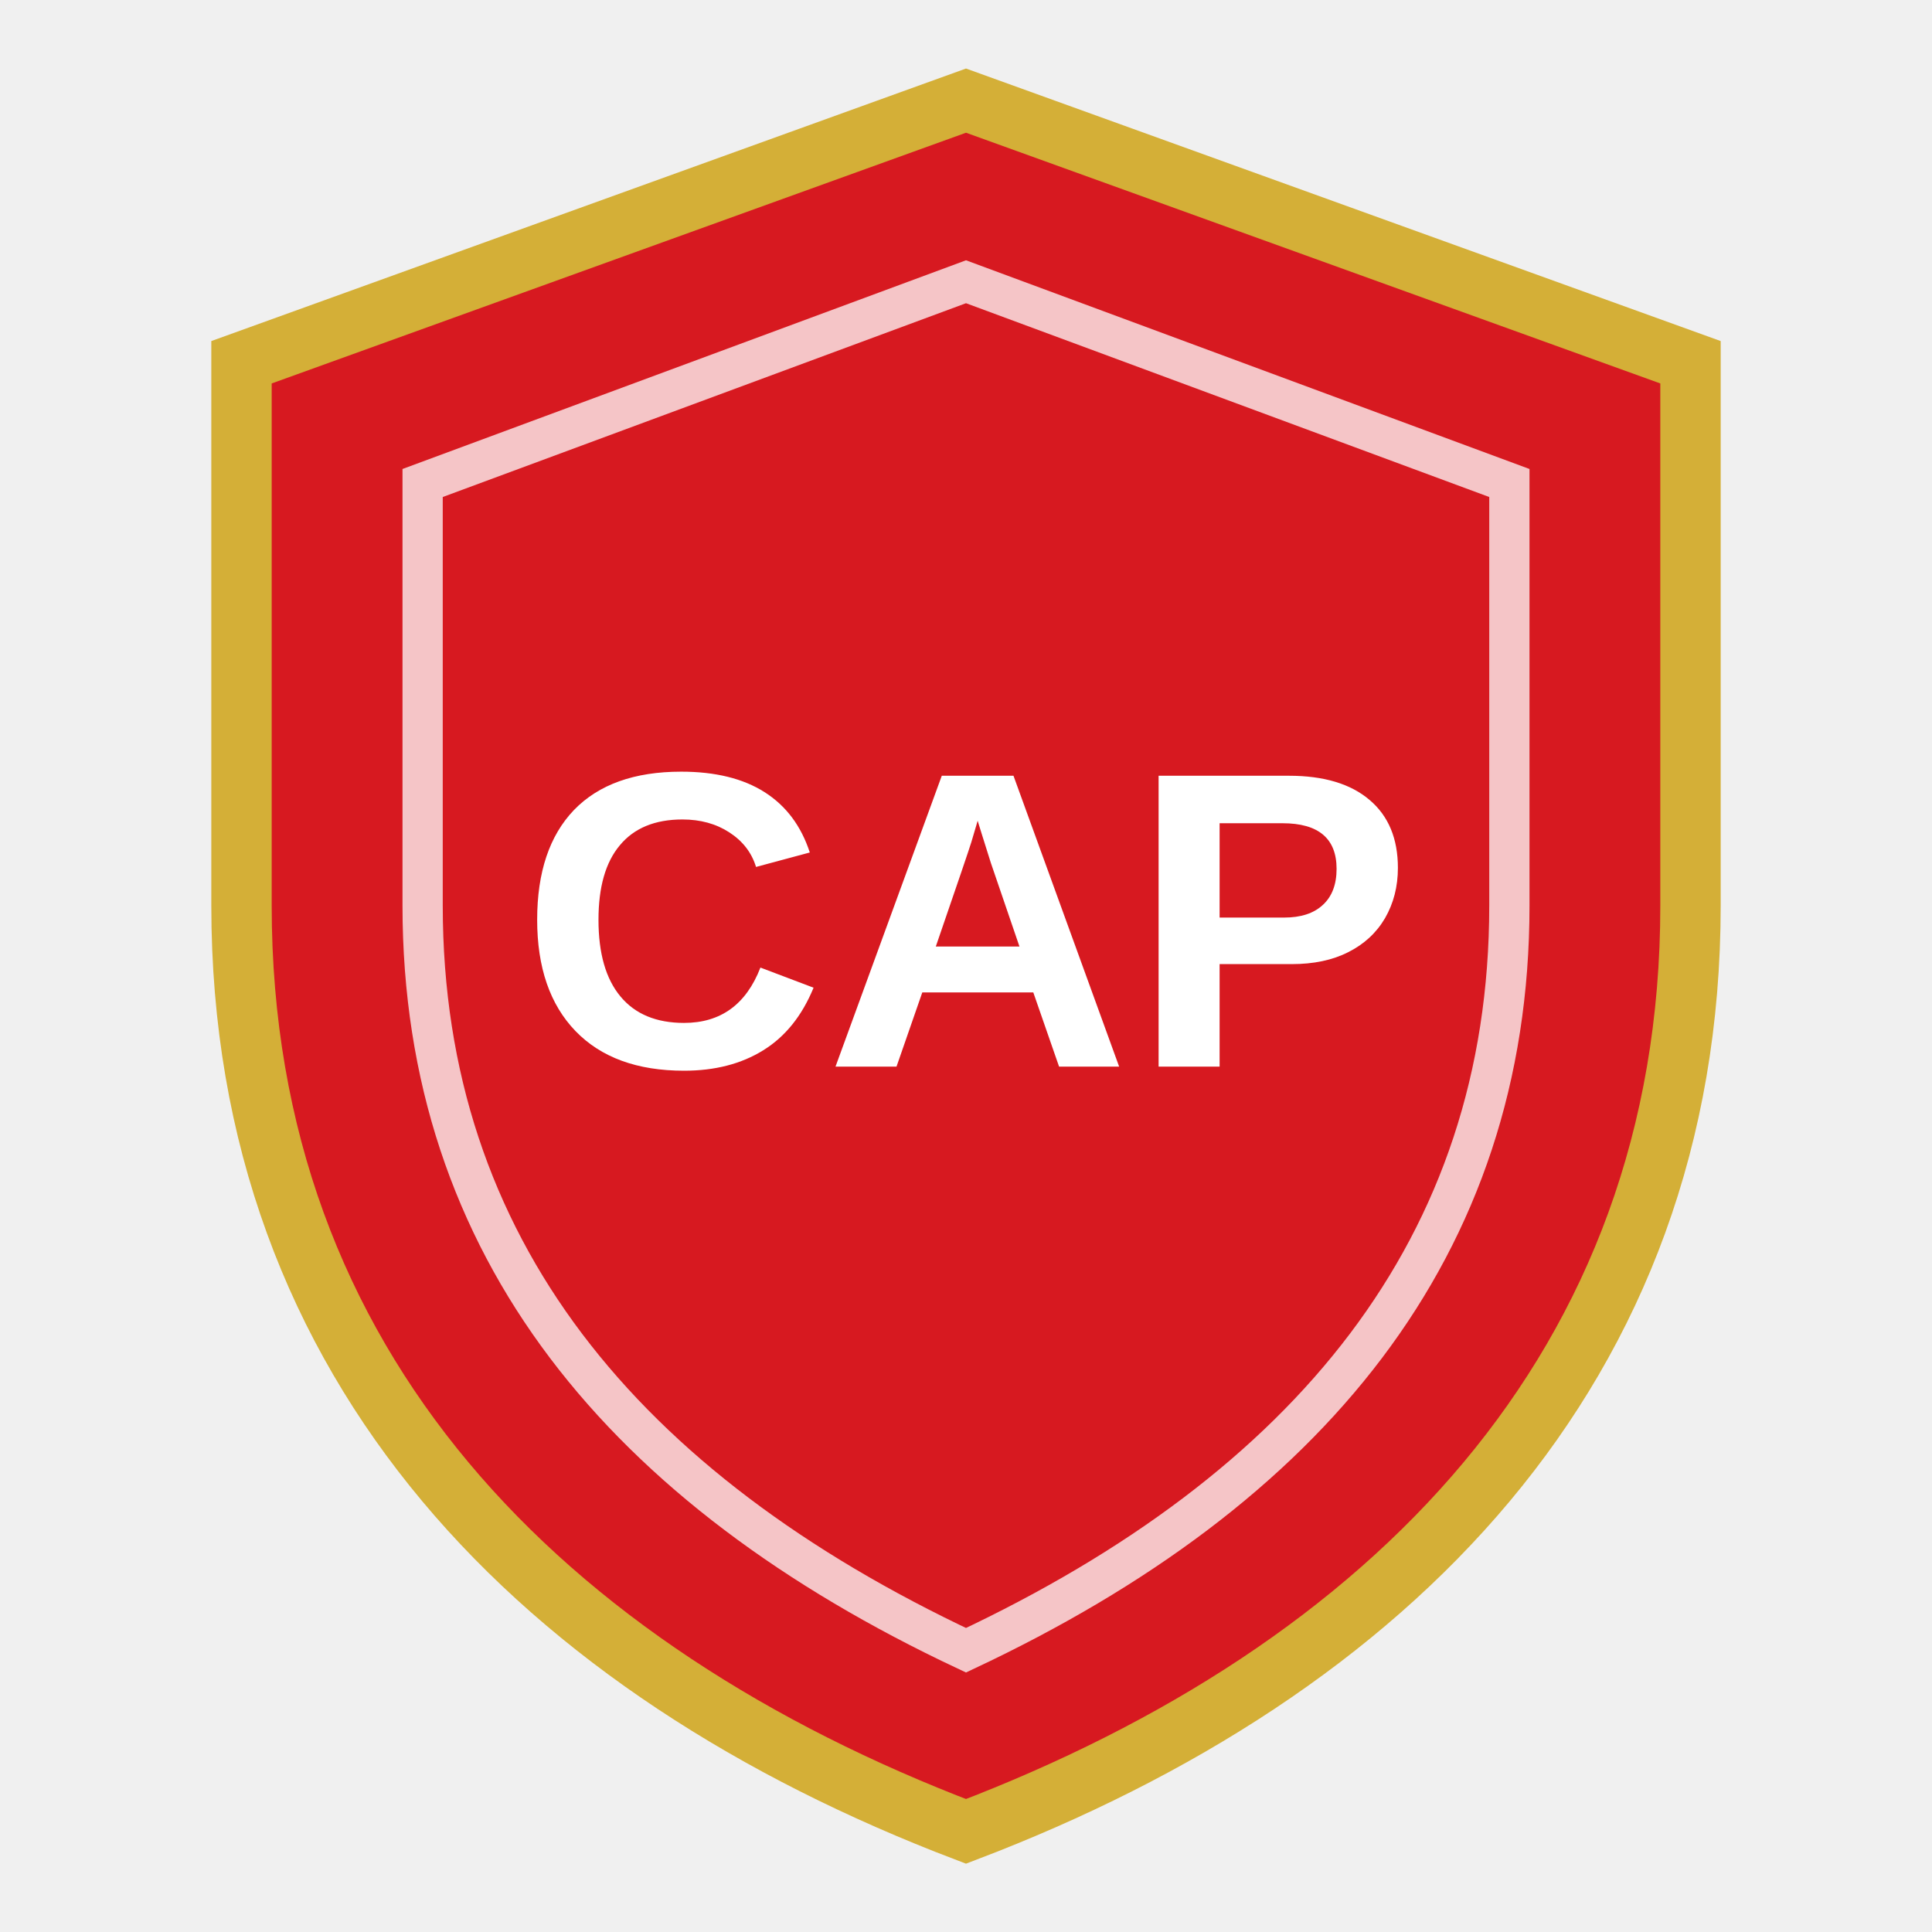
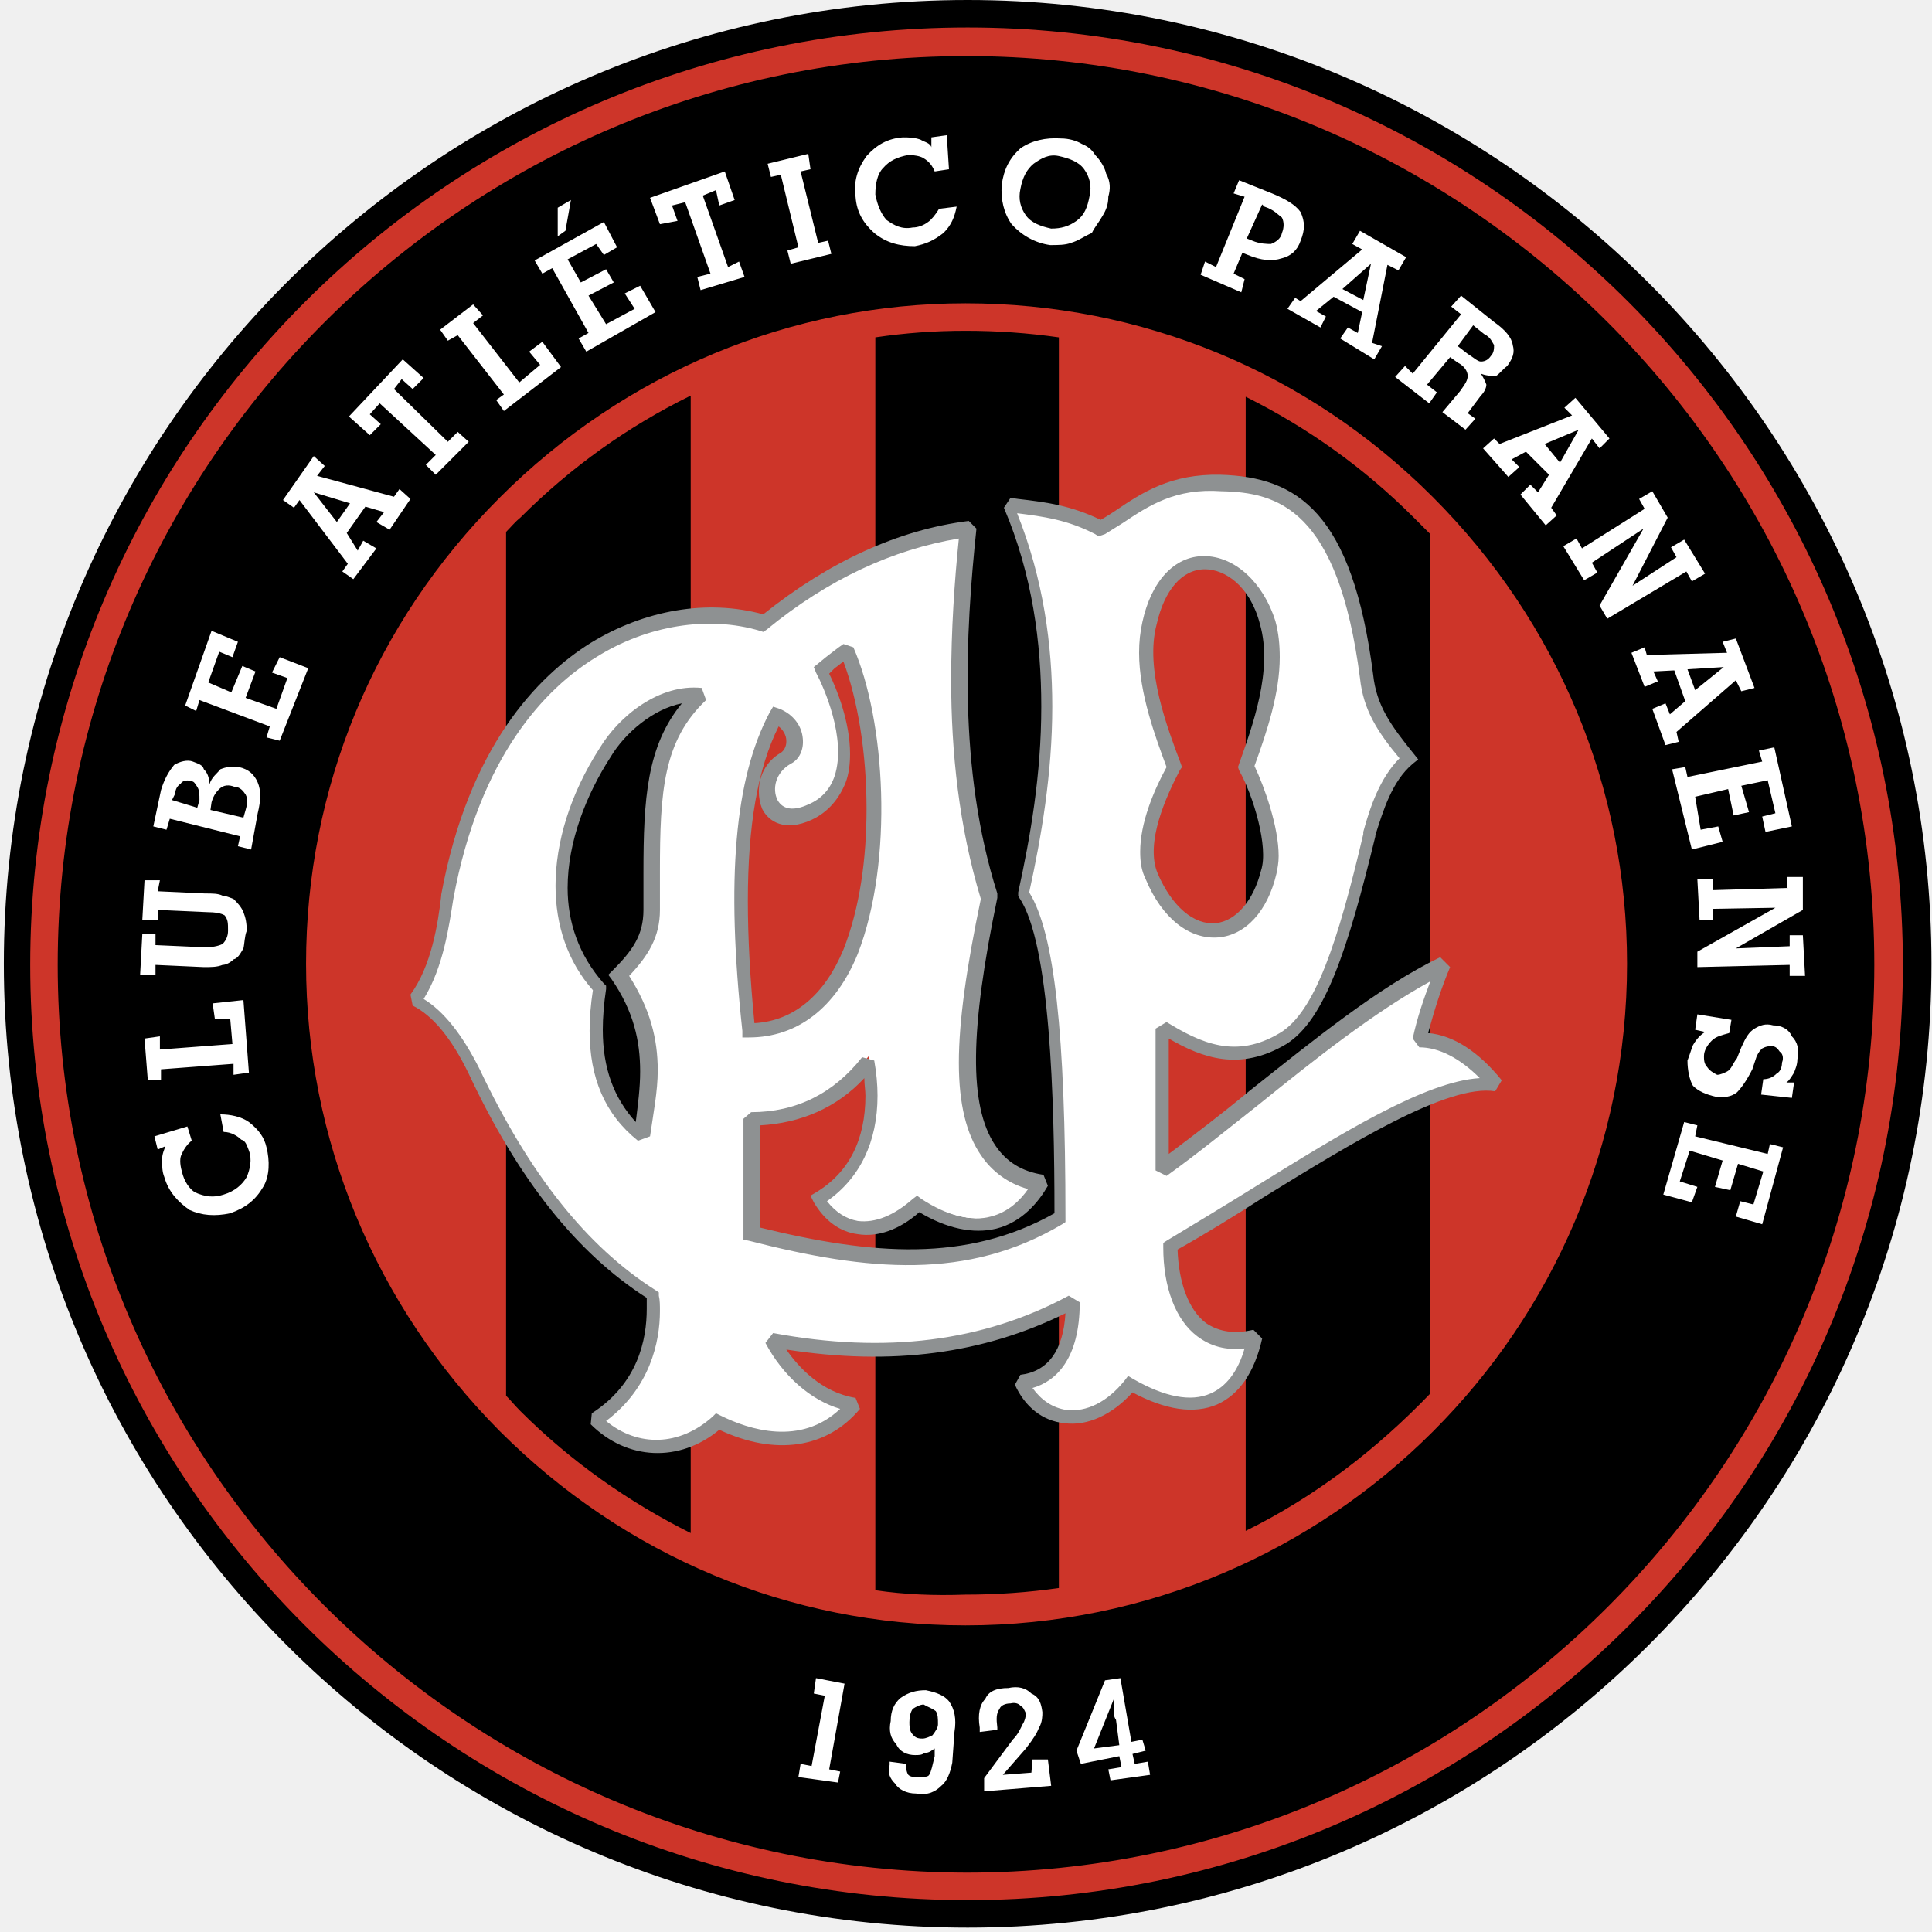
- <svg xmlns="http://www.w3.org/2000/svg" width="96" height="96" viewBox="0 0 96 96">
-   <path d="M48 5 84 18v27c0 23-15 38-36 46C27 83 12 68 12 45V18Z" fill="#D71920" stroke="#D4AF37" stroke-width="3" />
-   <path d="M48 14 75 24v21c0 17-10 29-27 37C31 74 21 62 21 45V24Z" fill="none" stroke="#FFFFFF" stroke-opacity=".75" stroke-width="2" />
-   <text x="48" y="53" font-family="Arial,sans-serif" font-size="21" font-weight="700" text-anchor="middle" fill="#FFFFFF">CAP</text>
+ <svg xmlns="http://www.w3.org/2000/svg" width="256" height="256" viewBox="-417.5 618 175.7 175.8" preserveAspectRatio="xMidYMid meet">
+   <path d="M-417.5 793.8zm88-175.8c-48.4 0-87.7 39.4-87.7 87.7 0 48.4 39.4 87.7 87.7 87.7 48.4 0 87.7-39.4 87.7-87.7s-39.4-87.7-87.7-87.7z" />
+   <path fill="#CD3529" d="M-414.8 705.8c0 46.9 38.3 85.1 85.3 85.1 46.9 0 85.1-38.2 85.1-85.1 0-47.1-38.2-85.3-85.1-85.3-47.1 0-85.3 38.2-85.3 85.3zm2.5 0c0-45.6 37.1-82.7 82.7-82.7 45.5 0 82.6 37.1 82.6 82.7 0 45.5-37 82.6-82.6 82.6-45.5-.1-82.7-37.1-82.7-82.6z" />
+   <path fill="#FFF" d="M-400.1 721.8c-.3.2-.7.7-.9 1.2-.2.3-.2.9 0 1.6.2.9.7 1.6 1.2 1.9.9.4 1.7.5 2.6.2 1-.3 1.7-.9 2.1-1.6.3-.7.5-1.6.2-2.4-.2-.5-.3-.9-.7-1-.3-.3-.9-.7-1.6-.7l-.3-1.6c.9 0 1.9.2 2.6.7.9.7 1.4 1.4 1.6 2.3.3 1.2.3 2.6-.3 3.6-.7 1.2-1.6 1.9-3 2.4-1.4.3-2.6.2-3.7-.3-1-.7-1.9-1.6-2.3-3-.2-.5-.2-1-.2-1.6 0-.5.2-.9.3-1.2l-.7.3-.3-1.2 3-.9.4 1.3zm5.2-6.2l-1.4.2v-1l-6.6.5v1h-1.2l-.3-3.8 1.4-.2v1.2l6.6-.5-.2-2.3h-1.4l-.2-1.4 2.8-.3.5 6.6zm-4-11.4c.9 0 1.4-.2 1.6-.3.3-.3.5-.7.5-1.2 0-.7 0-1-.3-1.4-.3-.2-.9-.3-1.6-.3l-4.5-.2v.9h-1.4l.2-3.6h1.4l-.2 1 4.3.2c.7 0 1.2 0 1.6.2.3 0 .7.2 1 .3.3.3.7.7.9 1.2s.3 1 .3 1.7c-.2.5-.2 1.2-.3 1.6-.3.5-.5.9-.9 1-.3.3-.7.5-1 .5-.5.2-1 .2-1.7.2l-4.4-.2v.9h-1.4l.2-3.7h1.2v1l4.5.2zm.5-12.5l3 .7.2-.7c.2-.7.2-1 0-1.4-.2-.3-.5-.7-1-.7-.5-.2-1-.2-1.4.2-.2.2-.5.5-.7 1.2l-.1.7zm-3.5-.9l2.3.7.2-.7c0-.5 0-.9-.2-1.2-.2-.3-.3-.5-.5-.5-.5-.2-.9 0-1 .2-.3.2-.5.5-.5.9l-.3.6zm7.2 4.5l-1.2-.3.2-.9-6.4-1.6-.3 1-1.2-.3.7-3.3c.3-1 .7-1.7 1.2-2.3.5-.3 1.2-.5 1.7-.3s.9.3 1 .7c.3.3.5.7.5 1.4.2-.7.7-1 1-1.4.5-.2 1-.3 1.7-.2.9.2 1.4.7 1.7 1.4.3.7.3 1.6 0 2.8l-.6 3.3zm2.6-9.9l-1.2-.3.3-1-6.4-2.4-.3 1-1-.5 2.4-6.8 2.4 1-.5 1.4-1.2-.5-1 2.8 2.1.9 1-2.4 1.2.5-.9 2.4 2.8 1 1-2.8-1.4-.5.7-1.4 2.6 1-2.6 6.6zm5.2-19.9l1.2-1.7-3.3-1 2.1 2.7zm1.9 2.6l.5-.9 1.2.7-2.1 2.8-1-.7.5-.7-4.4-5.8-.5.7-1-.7 2.8-4 1 .9-.7.9 7 1.9.5-.7 1 .9-1.9 2.8-1.2-.7.7-.9-1.7-.5-1.7 2.4 1 1.6zm8.2-9.9l.9-.9 1 .9-3 3-.9-.9.9-.9-5.1-4.7-.9 1 1 .9-1 1-1.9-1.7 4.9-5.2 1.9 1.7-1 1-1-.9-.7.9 4.9 4.8zm5.1-2.8l-.7-1 .7-.5-4.2-5.4-.9.5-.7-1 3-2.3.9 1-.9.7 4.2 5.4 1.9-1.6-1-1.2 1.2-.9 1.7 2.3-5.2 4zm7.5-5.4l-.7-1.2.9-.5-3.3-5.9-.9.5-.7-1.2 6.3-3.5 1.2 2.3-1.2.7-.7-1-2.6 1.4 1.2 2.1 2.3-1.2.7 1.2-2.3 1.2 1.6 2.6 2.6-1.4-.9-1.4 1.4-.7 1.4 2.4-6.3 3.6zm-2.6-10.5v-2.6l1.2-.7-.5 2.8-.7.5zm15.5 2.8l1-.5.5 1.4-4 1.2-.3-1.2 1.2-.3-2.3-6.5-1.2.3.5 1.4-1.6.3-.9-2.4 6.8-2.4.9 2.6-1.4.5-.3-1.4-1.2.5 2.3 6.5zm8.2-2.2l.9-.2.3 1.2-3.7.9-.3-1.2 1-.3-1.6-6.6-.9.2-.3-1.2 3.7-.9.2 1.4-.9.2 1.6 6.5zm10.6-6.5c-.2-.5-.5-.9-1-1.2-.3-.2-.9-.3-1.4-.3-1 .2-1.7.5-2.3 1.2-.5.5-.7 1.4-.7 2.4.2 1 .5 1.7 1 2.3.7.5 1.4.9 2.4.7.5 0 1-.2 1.4-.5.3-.2.7-.7 1-1.2l1.6-.2c-.2 1-.5 1.7-1.2 2.4-.9.7-1.6 1-2.6 1.2-1.4 0-2.6-.3-3.7-1.2-1-.9-1.6-1.9-1.7-3.3-.2-1.4.2-2.6 1-3.7.9-1 1.9-1.6 3.3-1.7.5 0 1 0 1.6.2.3.2.9.3 1 .7v-.9l1.4-.2.2 3.1-1.3.2zm6.1 1.2c.2-1.4.7-2.4 1.7-3.3 1-.7 2.3-1 3.7-.9.7 0 1.4.2 1.9.5.5.2.9.5 1.2 1 .5.5.9 1.2 1 1.7.4.7.4 1.4.2 2.1 0 .7-.2 1.2-.5 1.7-.4.7-.7 1-1 1.6-.7.3-1.2.7-1.9.9-.5.2-1.2.2-1.9.2-1.4-.2-2.6-.9-3.5-1.9-.7-1-1-2.2-.9-3.6zm1.7.4c-.2.9 0 1.7.5 2.4s1.4 1 2.3 1.2c.9 0 1.6-.2 2.3-.7.7-.5 1-1.2 1.2-2.3.2-.9 0-1.7-.5-2.4s-1.4-1-2.3-1.2c-.9-.2-1.6.2-2.3.7-.6.5-1 1.2-1.2 2.3zm22 1.4l-1.4 3.1.5.2c.7.3 1.4.3 1.7.3.5-.2.9-.5 1-1 .2-.5.2-1 0-1.4-.4-.3-.7-.7-1.6-1l-.2-.2zm-2.6 6.3l1 .5-.3 1.2-3.7-1.6.4-1.2 1 .5 2.6-6.4-1-.3.5-1.2 3 1.2c1.2.5 2.1 1 2.6 1.7.4.9.4 1.6 0 2.6-.3.9-.9 1.4-1.7 1.6-.9.3-1.9.2-3.1-.3l-.5-.2-.8 1.9zm9.9 1.4l1.9 1 .7-3.3-2.6 2.3zm-2.4 2l.9.5-.5 1-3-1.7.7-1 .5.3 5.6-4.7-.9-.5.7-1.2 4.2 2.4-.7 1.2-1-.5-1.4 7.1.9.3-.7 1.2-3.1-1.9.7-1 .9.5.4-1.9-2.6-1.4-1.6 1.3zm14.3 1.3l-1.4 1.9.9.7c.5.3.9.7 1.2.7.4 0 .7-.2.9-.5.3-.3.3-.7.3-1-.2-.3-.3-.7-.9-1l-1-.8zm-4.2 5.4l.9.7-.7 1-3.1-2.4.9-1 .7.7 4.4-5.4-.9-.7.9-1 3 2.4c1 .7 1.6 1.4 1.7 2.1.2.7 0 1.2-.5 1.9-.4.3-.7.7-1 .9-.5 0-.9 0-1.4-.2.2.3.4.7.5 1 0 .3-.2.7-.5 1l-1.2 1.6.7.5-.9 1-2.1-1.6 1.6-1.9c.5-.7.7-1 .7-1.4s-.3-.9-.9-1.2l-.7-.5-2.1 2.5zm10.7 5.4l1.4 1.7 1.7-3-3.1 1.3zm-3 1.4l.7.7-1 .9-2.3-2.6 1-.9.5.5 6.6-2.6-.7-.7 1-.9 3.1 3.7-.9.9-.7-.9-3.7 6.3.5.7-1 .9-2.3-2.8.9-.9.7.7 1-1.6-2.1-2.1-1.3.7zm7.3 9.4l.5.9-1.2.7-1.9-3.1 1.2-.7.5.9 5.7-3.6-.5-.9 1.2-.7 1.4 2.4-3.2 6.2 4-2.6-.5-.9 1.2-.7 1.9 3.1-1.2.7-.5-.9-7.2 4.3-.7-1.2 4-7-4.7 3.1zm8.7 9.7l.7 1.9 2.6-2.1-3.3.2zm-3.1.2l.4.9-1.2.5-1.2-3.1 1.2-.5.2.7 7.3-.2-.4-1 1.2-.3 1.7 4.5-1.2.3-.5-1-5.4 4.7.2.9-1.2.3-1.2-3.3 1.2-.5.4 1 1.4-1.2-1-2.8-1.9.1zm1.7 8.9l1.2-.2.2.9 6.8-1.4-.3-1 1.4-.3 1.6 7.2-2.4.5-.3-1.4 1.2-.3-.7-3-2.4.5.7 2.4-1.4.3-.5-2.4-3 .7.5 3 1.6-.3.4 1.4-2.8.7-1.8-7.3zm3.7 12.7v1h-1.2l-.2-3.7h1.4v1l6.8-.2v-1h1.4v3l-6.1 3.5 4.9-.2v-1h1.2l.2 3.7h-1.4v-1l-8.4.2v-1.4l7.1-4-5.7.1zm-.7 11.2l-.9-.2.2-1.4 3.1.5-.2 1.2c-.7.2-1.2.3-1.6.7-.4.4-.7.9-.7 1.4 0 .3 0 .7.3 1 .2.3.5.5.9.7.3 0 .7-.2.9-.3.4-.2.5-.7.9-1.2l.4-1c.4-.9.7-1.4 1.2-1.7.5-.3 1-.5 1.7-.3.7 0 1.4.3 1.7 1 .5.5.7 1.2.5 2.1 0 .5-.2.9-.3 1.2-.2.3-.4.7-.7.9h.7l-.2 1.4-2.8-.3.2-1.4c.5 0 .9-.2 1.2-.5.4-.2.5-.7.5-1 .2-.5 0-.9-.2-1-.2-.3-.4-.5-.7-.5-.4 0-.5 0-.9.2-.2.2-.3.3-.5.7l-.4 1.2c-.5 1-1 1.7-1.4 2.1-.5.4-1.2.5-1.9.4-.9-.2-1.6-.5-2.1-1-.3-.5-.5-1.4-.5-2.3.2-.5.3-.9.5-1.4.4-.7.8-1 1.1-1.2zm-1.9 8.2l1.2.3-.2 1 6.6 1.6.2-.9 1.2.3-1.9 7-2.4-.7.4-1.4 1.2.3.9-3-2.3-.7-.7 2.4-1.4-.3.7-2.4-3-.9-.9 2.8 1.6.5-.5 1.4-2.6-.7 1.9-6.6zm-80.6 59.6l.2-1.2 1 .2 1.2-6.4-1-.2.2-1.4 2.6.5-1.4 7.8 1 .2-.2 1-3.6-.5zm11.4-6.6c-.3 0-.7.2-1 .4-.2.3-.3.7-.3 1.2 0 .3 0 .7.2 1 .3.4.5.5 1 .5.3 0 .7-.2.9-.3.3-.4.5-.7.5-1 0-.5 0-.9-.2-1.2-.4-.3-.8-.4-1.1-.6zm-1.6 5.4c0 .3 0 .7.2 1 .2.2.5.2.9.2.5 0 .9 0 1-.2.2-.3.3-.9.5-1.7v-.7c-.3.2-.5.4-.9.4-.3.2-.5.2-.9.2-.7 0-1.4-.3-1.7-1-.5-.5-.7-1.2-.5-2.1 0-.9.3-1.6.9-2.1.7-.5 1.4-.7 2.3-.7 1 .2 1.7.5 2.1 1 .5.7.7 1.6.5 2.8l-.2 2.8c-.2 1-.5 1.7-1 2.1-.5.5-1.2.9-2.3.7-.9 0-1.6-.4-1.9-.9-.5-.5-.7-1-.5-1.7v-.3l1.5.2zm11.5-.4h1.4l.3 2.4-6.1.5v-1.2l2.6-3.5c.5-.5.7-1 .9-1.4.2-.3.3-.7.3-1-.2-.4-.2-.5-.5-.7-.2-.2-.5-.3-.9-.2-.5 0-.9.2-1 .5-.3.4-.3.9-.2 1.7v.2l-1.6.2v-.4c-.2-1.2 0-2.1.5-2.6.3-.7 1-1 2.1-1 .9-.2 1.6 0 2.1.5.7.3.9.9 1 1.7 0 .3 0 .9-.3 1.4-.2.5-.5 1-1.2 1.9l-2.1 2.4 2.6-.2.1-1.2zm5.6-1l2.3-.3-.3-2.3c-.2-.3-.2-.5-.2-.9v-1l-1.8 4.5zm1.5 2.9l-.2-1 1.2-.2-.2-1-3.5.7-.4-1.2 2.6-6.4 1.4-.2 1 5.8 1-.2.3 1-1.2.3.2.9 1.2-.2.2 1.2-3.6.5z" />
+   <path fill="#CD3529" d="M-287.2 663.2c-11.4-11.4-26.5-17.6-42.5-17.6-15.9 0-31 6.3-42.4 17.7-11.4 11.4-17.6 26.4-17.6 42.4s6.3 31.1 17.6 42.5c11.4 11.4 26.4 17.7 42.4 17.7 33.2 0 60.2-27 60.2-60.2 0-16-6.3-31.1-17.7-42.5zm-84.3 81.8v-78.6c.4-.4.8-.9 1.3-1.3 4.6-4.6 9.8-8.3 15.5-11.1v103.5c-5.6-2.8-10.9-6.5-15.5-11.1-.5-.5-.9-1-1.3-1.4zm33.6 17.7v-114c2.7-.4 5.4-.6 8.2-.6 2.9 0 5.7.2 8.5.6v113.8c-2.8.4-5.6.6-8.5.6-2.8.1-5.5 0-8.2-.4zm33.7-5.4V654.1c5.6 2.8 10.7 6.4 15.3 11l1.5 1.5v78.2c-4.9 5.1-10.5 9.4-16.8 12.5z" />
+   <path fill="#FFF" d="M-329.3 666.2c-6.8.9-13.1 4-18.7 8.5-9.6-2.8-24.8 2.8-28.8 24.9-.3 2.6-.9 6.6-3 9.4 2.4 1.2 4.2 4 5.4 6.4 4.9 10.4 10.5 16.7 16.2 20.4.3 3.8-.7 8.4-5.2 11.3 3.3 3.3 7.9 3.1 11.2.2 4.5 2.3 9.3 2.3 12.4-1.6-3.5-.5-6.1-3.3-7.5-5.9 9.6 1.7 18.8 1 27.4-3.5 0 3.3-.9 6.8-4.7 7.3 1.7 3.8 6.5 4.5 10 .2 5.6 3.3 9.9 2.1 11.3-4.2-5.4 1.4-7.7-3.5-7.7-8.4 9.9-5.6 23.6-15.7 29.6-14.6-2.1-2.6-4.5-4.2-7-4.2.5-2.3 1.2-4.5 2.3-6.8-8.2 4-17.1 12.4-25.6 18.6v-12.9c3.1 1.9 6.6 3.7 11 1 3.1-1.9 5.2-7.7 7.8-18.5.7-2.3 1.6-5.2 3.7-7-2.1-2.6-3.5-4.5-3.8-7.5-1.9-14.8-7-17.4-13.3-17.6-5.4-.3-7.9 2.1-11 4-3-1.6-5.4-1.7-8.4-2.1 4.9 11.7 4 23.6 1.4 35.4 2.6 3.8 3.3 15.2 3.3 29.4-8.7 5.1-17.8 4-28.1 1.4v-10.5c4.5 0 8-1.9 10.6-5.2.9 5.4-.3 9.9-4.5 12.5 2.1 3.5 5.7 3.5 9.1.5 5.7 3.6 9.4 1.2 11.1-1.9-8-1.4-7.8-11.3-4.7-25.9-3.2-10.1-3.1-21.4-1.8-33.1zm16.3 8.6c1.7-7.8 8.9-6.8 10.6 0 1.2 4.2-.5 9.3-1.9 13.1 1.2 2.3 2.8 7.1 2.1 9.6-1.6 6.6-7.7 7.3-10.6.3-1.2-3 .5-7.1 2.1-9.9-1.4-3.7-3.3-9-2.3-13.1zm-40.9 6.4c-4.7 4.5-4.3 10.3-4.3 19.5 0 2.4-1 4-3 5.9 3.5 5 3 9.6 2.1 14.6-4-3.3-4.7-8-3.8-13.4-5.2-5.7-4-14.3.5-21.4 1.5-2.6 5-5.5 8.5-5.2zm4.5 30.5c-1.2-11.7-1-22 2.4-28.6 2.1.9 2.1 3.1.9 3.8-3 1.7-1.9 6.8 2.3 4.9 5.1-2.4 2.8-9.4 1-12.9.7-.5 1.4-1.2 2.3-1.7 3 6.8 3.5 19.4.3 27.4-1.7 4.3-4.8 7.1-9.2 7.1z" />
+   <path fill="#8E9192" d="M-316.1 664.5s-.9.6-1.3.8c-2.7-1.3-4.9-1.6-7.5-1.9l-.7-.1-.6.9c2.6 6.1 3.4 12.3 3.4 18.1 0 6.2-1 11.9-2.1 16.9v.3l.1.2c2.8 4.1 3.2 18.2 3.2 28.7-8 4.5-16.6 3.8-26.8 1.3v-9.3c3.7-.2 7-1.6 9.5-4.3 0 .6.1 1.1.1 1.6 0 4-1.5 7-4.5 8.8l-.5.3.3.6c1 1.7 2.4 2.7 4 2.9 1.8.3 3.8-.4 5.6-2 2.5 1.5 4.9 2 7 1.5 2.4-.6 3.9-2.5 4.7-3.9l-.4-1c-2-.3-3.4-1.2-4.4-2.7-2.4-3.6-2.3-10.5.2-22.5v-.4c-3.6-11.3-2.9-23.7-1.9-33.2l-.7-.7c-6.4.8-12.7 3.7-18.7 8.5-5.1-1.4-10.8-.4-15.7 2.6-4.8 3-11.1 9.4-13.6 22.9v.1c-.3 2.6-.9 6.4-2.8 9l.2 1c1.8.9 3.5 2.9 5.1 6.2 4.5 9.6 9.8 16.3 16.2 20.4v1c0 2.8-.8 6.8-5 9.5l-.1 1c3.3 3.3 8.1 3.5 11.7.5 5.1 2.4 9.8 1.7 12.8-1.9l-.4-1c-3.1-.5-5.2-2.8-6.3-4.4 9.6 1.5 17.9.4 25.4-3.3-.2 3.4-1.6 5.3-4.1 5.6l-.5.9c.9 2 2.5 3.3 4.5 3.5 2.1.3 4.4-.8 6.2-2.8 3 1.6 5.6 2 7.7 1.1 2-.9 3.4-2.9 4.1-6l-.8-.8c-1.7.4-3.1.2-4.3-.6-1.6-1.2-2.5-3.7-2.6-6.7 2.5-1.4 5.1-3 7.9-4.8 7.8-4.8 16.7-10.3 21-9.6l.6-1c-2.1-2.6-4.4-4.1-6.7-4.3.6-2.2 1.2-4.1 2-6l-.9-.9c-5.6 2.7-11.6 7.6-17.4 12.2-2.4 2-4.9 3.9-7.3 5.7v-10.5c3.1 1.8 6.5 3 10.7.5 3.5-2.2 5.6-8.6 8.1-18.9v-.1c.7-2.2 1.5-4.9 3.4-6.5l.5-.4-.4-.5c-2.1-2.6-3.4-4.4-3.7-7.2-1.9-14.8-6.9-18-13.9-18.2-4.5-.1-7.1 1.6-9.6 3.3zm-.9 2.1l1.6-1c2.4-1.6 4.8-3.2 9-2.9 5.1.1 10.6 1.6 12.6 17 .3 2.9 1.6 4.9 3.6 7.3-1.8 1.8-2.7 4.5-3.3 6.7v.2c-2.3 9.8-4.4 16.2-7.6 18.1-4 2.4-7.2.9-10.3-1l-1 .6v12.9l1 .5c2.8-2 5.6-4.3 8.4-6.5 5.2-4.2 10.5-8.4 15.6-11.2-.6 1.6-1.2 3.3-1.6 5.2l.6.8c1.8 0 3.7 1 5.5 2.8-5 .3-12.7 5.1-20.3 9.8-2.9 1.8-5.7 3.5-8.2 5l-.3.2v.4c0 3.6 1.1 6.6 3.1 8.1 1.2.9 2.6 1.3 4.3 1.1-.6 2.1-1.7 3.5-3.1 4.1-1.8.8-4.2.3-7-1.3l-.5-.3-.3.4c-1.6 2-3.5 2.9-5.3 2.7-1.3-.2-2.3-.9-3.1-2 2.1-.6 4.3-2.6 4.3-7.8l-1-.6c-7.8 4.2-16.7 5.3-26.9 3.4l-.7.9c1.6 3 4.1 5.2 6.8 6-3.6 3.4-8.3 1.9-10.9.6l-.4-.2-.3.3c-3 2.7-6.8 2.8-9.7.4 4-3 4.9-7.2 4.9-10 0-.5 0-1-.1-1.4v-.3l-.3-.2c-6.3-4-11.5-10.6-16-20.1-1.6-3.2-3.3-5.3-5.1-6.4 1.8-2.9 2.3-6.6 2.7-9.1 2.4-13 8.4-19.2 13-22 4.6-2.9 10.2-3.8 14.9-2.4l.3.1.3-.2c5.6-4.6 11.5-7.3 17.5-8.3-.4 3.9-.7 8.3-.7 12.9 0 6.5.7 13.3 2.7 19.9-1.3 6.2-2 11.1-2 14.9 0 3.8.7 6.5 2 8.4 1 1.5 2.5 2.6 4.3 3.1-.7 1-1.8 2.1-3.4 2.5-1.8.5-4-.1-6.3-1.6l-.4-.3-.4.3c-1.7 1.5-3.4 2.2-5 2-1.1-.2-2-.8-2.8-1.8 3-2.1 4.6-5.4 4.6-9.6 0-1-.1-2.1-.3-3.2l-1.1-.3c-2.6 3.3-6 5-10.1 5l-.7.6v11l.5.1c10.9 2.8 19.9 3.6 28.5-1.5l.3-.2v-.4c0-16.8-1-25.9-3.3-29.6 1.1-5 2.1-10.8 2.1-16.9 0-5.6-.8-11.6-3.2-17.6 2.4.3 4.6.6 7.1 1.9l.3.2.6-.2z" />
+   <path fill="#8E9192" d="M-308 668.6c-2.7 0-4.8 2.3-5.6 6-.2.9-.3 1.8-.3 2.8 0 3.7 1.5 7.7 2.5 10.4-1.2 2.2-2.4 5.1-2.4 7.7 0 .9.1 1.7.5 2.5 1.5 3.6 4 5.5 6.6 5.3 2.5-.2 4.5-2.4 5.3-5.8.1-.5.2-1 .2-1.6 0-2.7-1.3-6.3-2.2-8.2 1.2-3.3 2.3-6.7 2.3-9.9 0-1.1-.1-2.2-.4-3.3-1.1-3.5-3.7-5.9-6.5-5.9zm-4.2 28.9c-1.2-2.8.8-7.1 2-9.4l.2-.3-.1-.3c-1.2-3.2-3.3-8.6-2.2-12.7.7-3.1 2.3-5 4.4-5 1.8 0 4.1 1.5 5 5 1.2 4.2-.7 9.3-1.9 12.7l-.1.3.1.3c1.3 2.3 2.7 7 2 9.1-.7 2.8-2.3 4.6-4.1 4.8-2 .2-4-1.5-5.3-4.5zm-1.4-22.9zm-49.4 11.5c-2.7 4.2-4 8.6-4 12.5 0 3.6 1.1 6.9 3.4 9.5-.2 1.3-.3 2.5-.3 3.7 0 4.3 1.4 7.6 4.4 10l1.1-.4c.3-2.1.7-4.1.7-6 0-2.9-.7-5.6-2.6-8.6 1.7-1.8 2.8-3.5 2.8-6v-3.5c0-7.3.3-11.9 4.2-15.6l-.4-1.1c-3.8-.4-7.5 2.5-9.3 5.5zm.3 25.6c0-1.1.1-2.4.3-3.7v-.3l-.2-.2c-2.3-2.6-3.3-5.6-3.3-8.7 0-4.2 1.7-8.5 3.9-11.9 1.3-2.2 3.9-4.4 6.5-4.9-3.2 3.9-3.5 8.7-3.5 15.4v3.4c0 2.3-1 3.7-2.8 5.5l-.4.4.3.4c2 2.9 2.6 5.6 2.6 8.4 0 1.5-.2 3-.4 4.6-2-2.2-3-4.9-3-8.4zm20.3-33.9l-1.1.9.2.5c.7 1.3 2.8 6 1.7 9.4-.4 1.2-1.2 2.1-2.4 2.6-1.3.6-2.3.5-2.8-.4-.5-1-.2-2.5 1.2-3.3.8-.4 1.2-1.3 1.1-2.3-.1-1.2-.9-2.2-2.1-2.7l-.6-.2-.3.5c-3.2 6-4 15.2-2.5 29v.6h.6c4.4 0 7.9-2.7 9.9-7.6 3.3-8.5 2.5-21.3-.4-27.9l-.9-.3c-.6.4-1.2.9-1.6 1.2zm.8 1c.3-.2.5-.4.8-.6 1.3 3.5 2.1 8.3 2.1 13.4 0 4.5-.6 9-2.1 12.8-1.7 4.1-4.5 6.5-8.1 6.7-.4-4.1-.6-7.8-.6-11.1 0-6.9.9-12.1 2.8-15.9.4.3.7.8.7 1.3v.1c0 .4-.2.8-.5 1-1.4.8-2 2.2-2 3.5 0 .6.1 1.1.3 1.6.6 1.2 2.1 2.1 4.5 1 1.5-.7 2.5-1.9 3.1-3.4.3-.8.4-1.7.4-2.6 0-2.9-1.2-5.9-1.9-7.3l.5-.5z" />
</svg>
